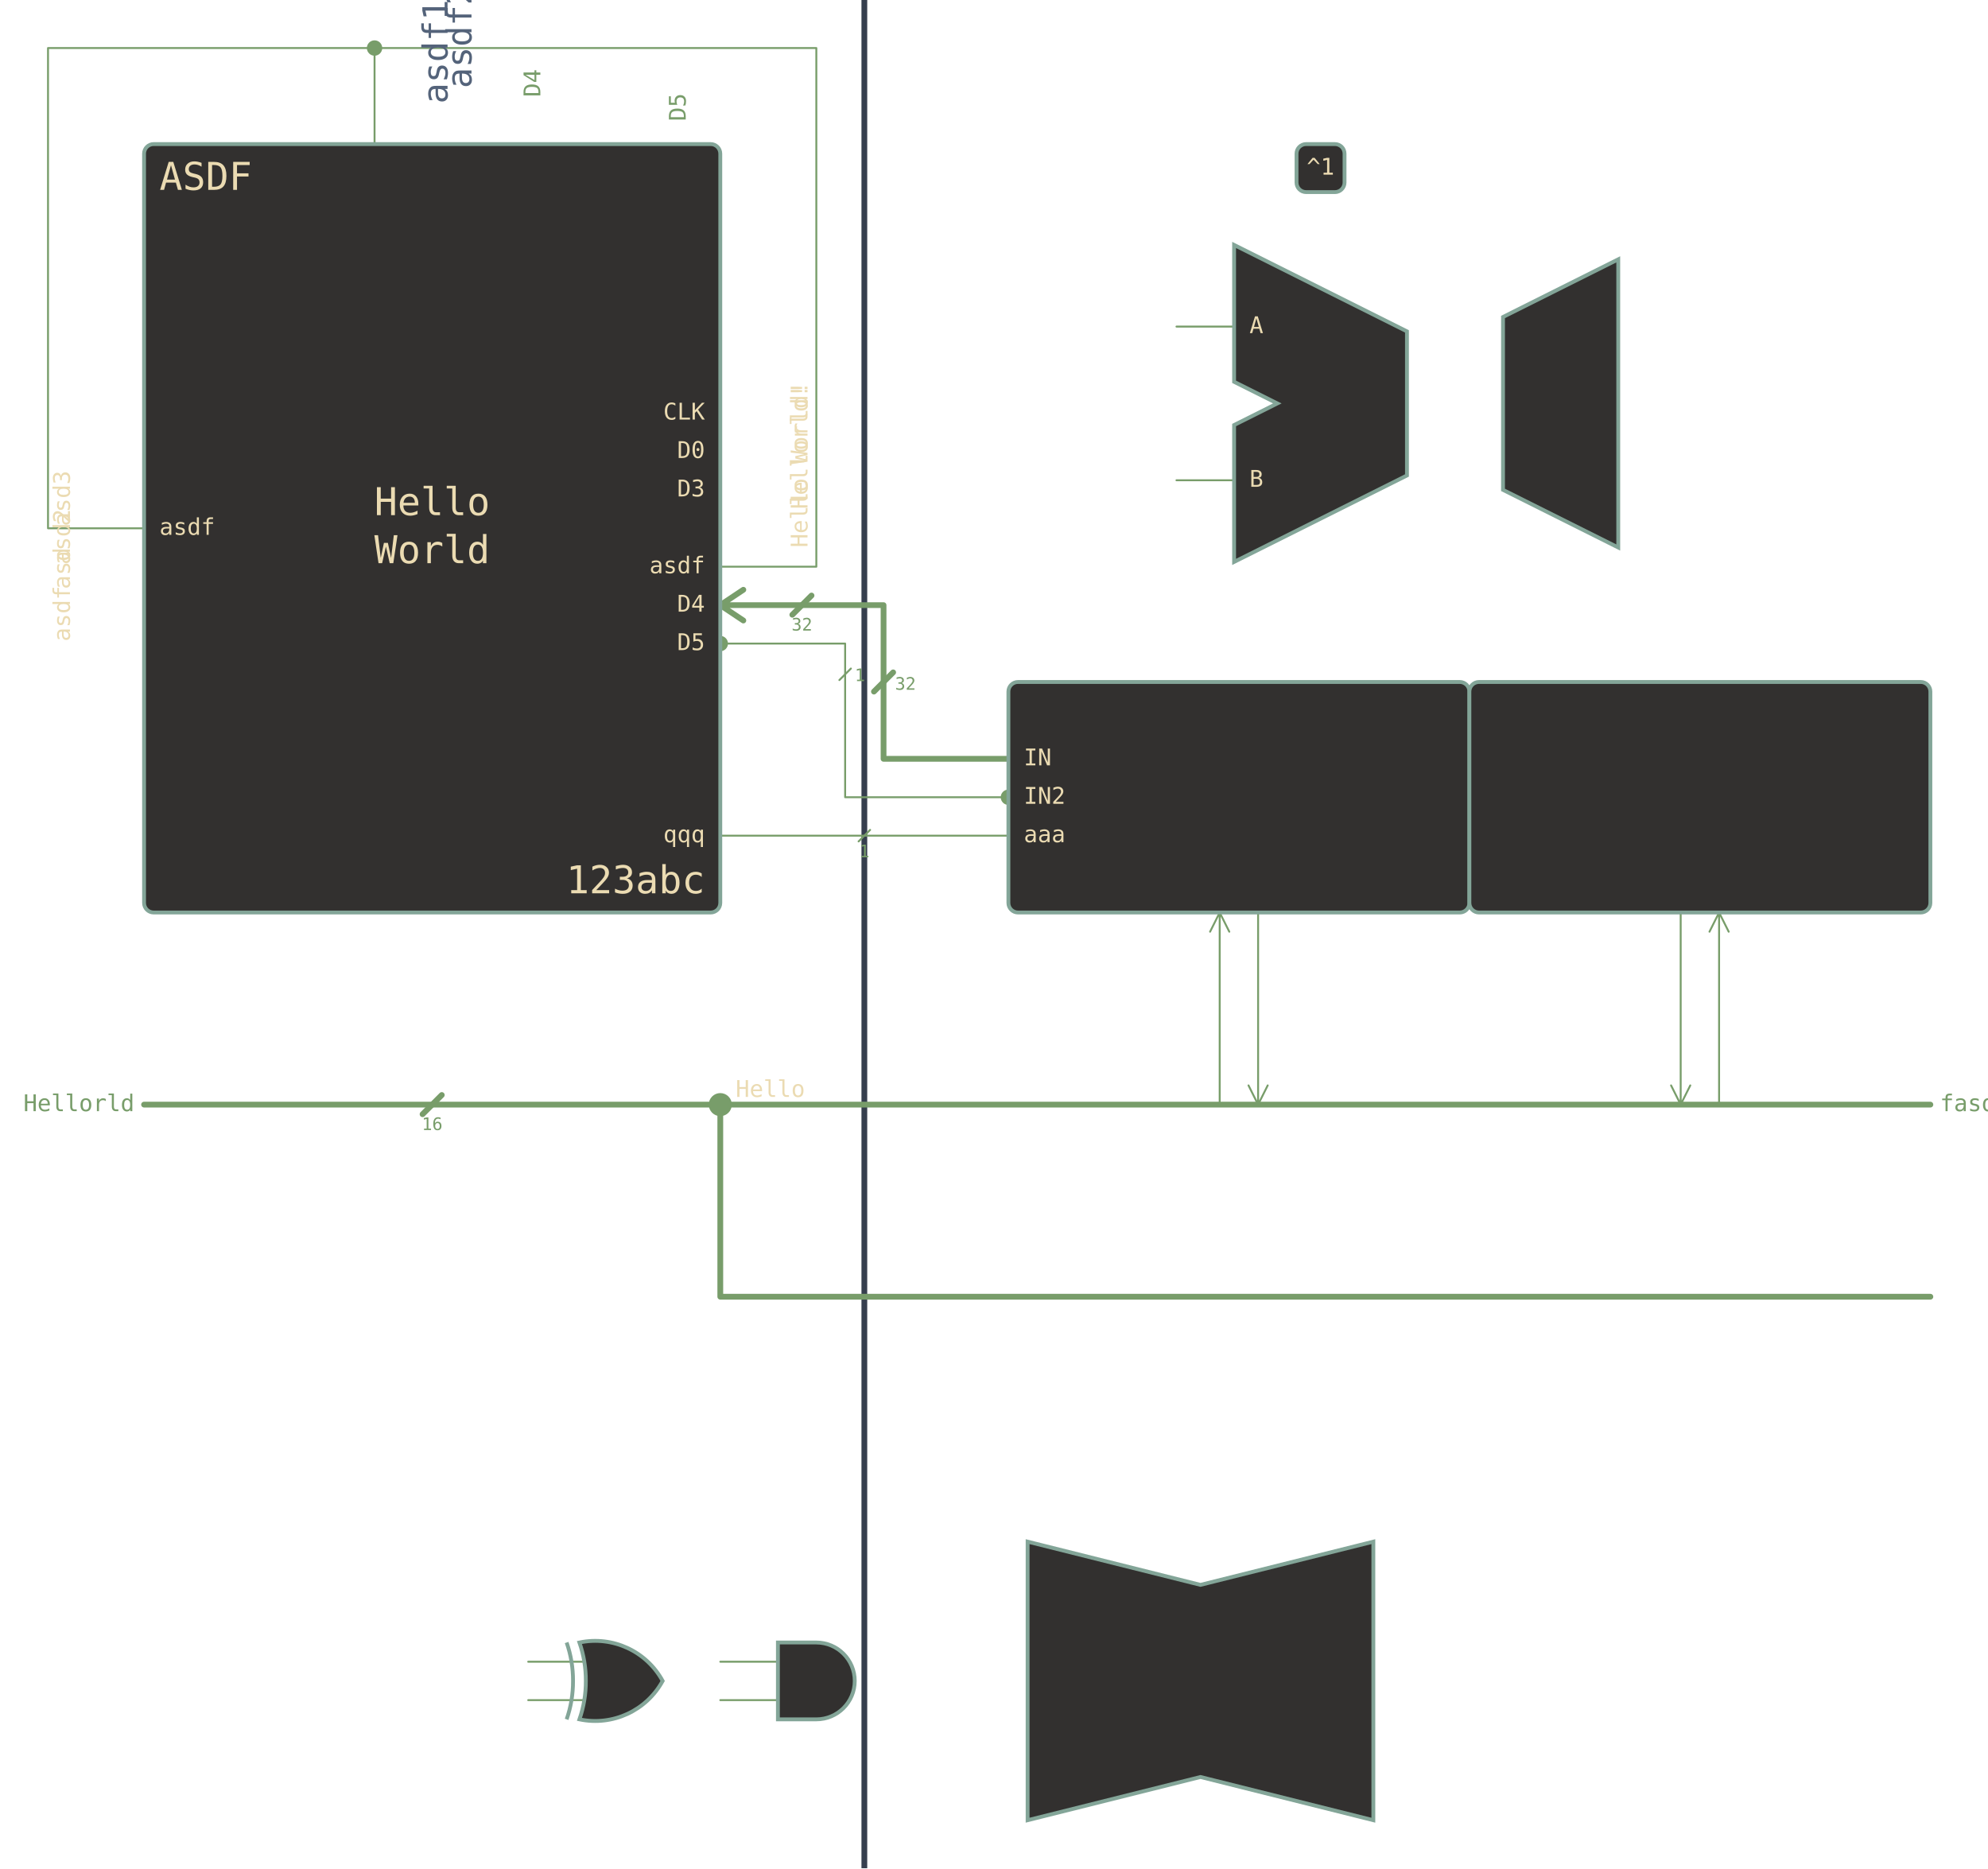
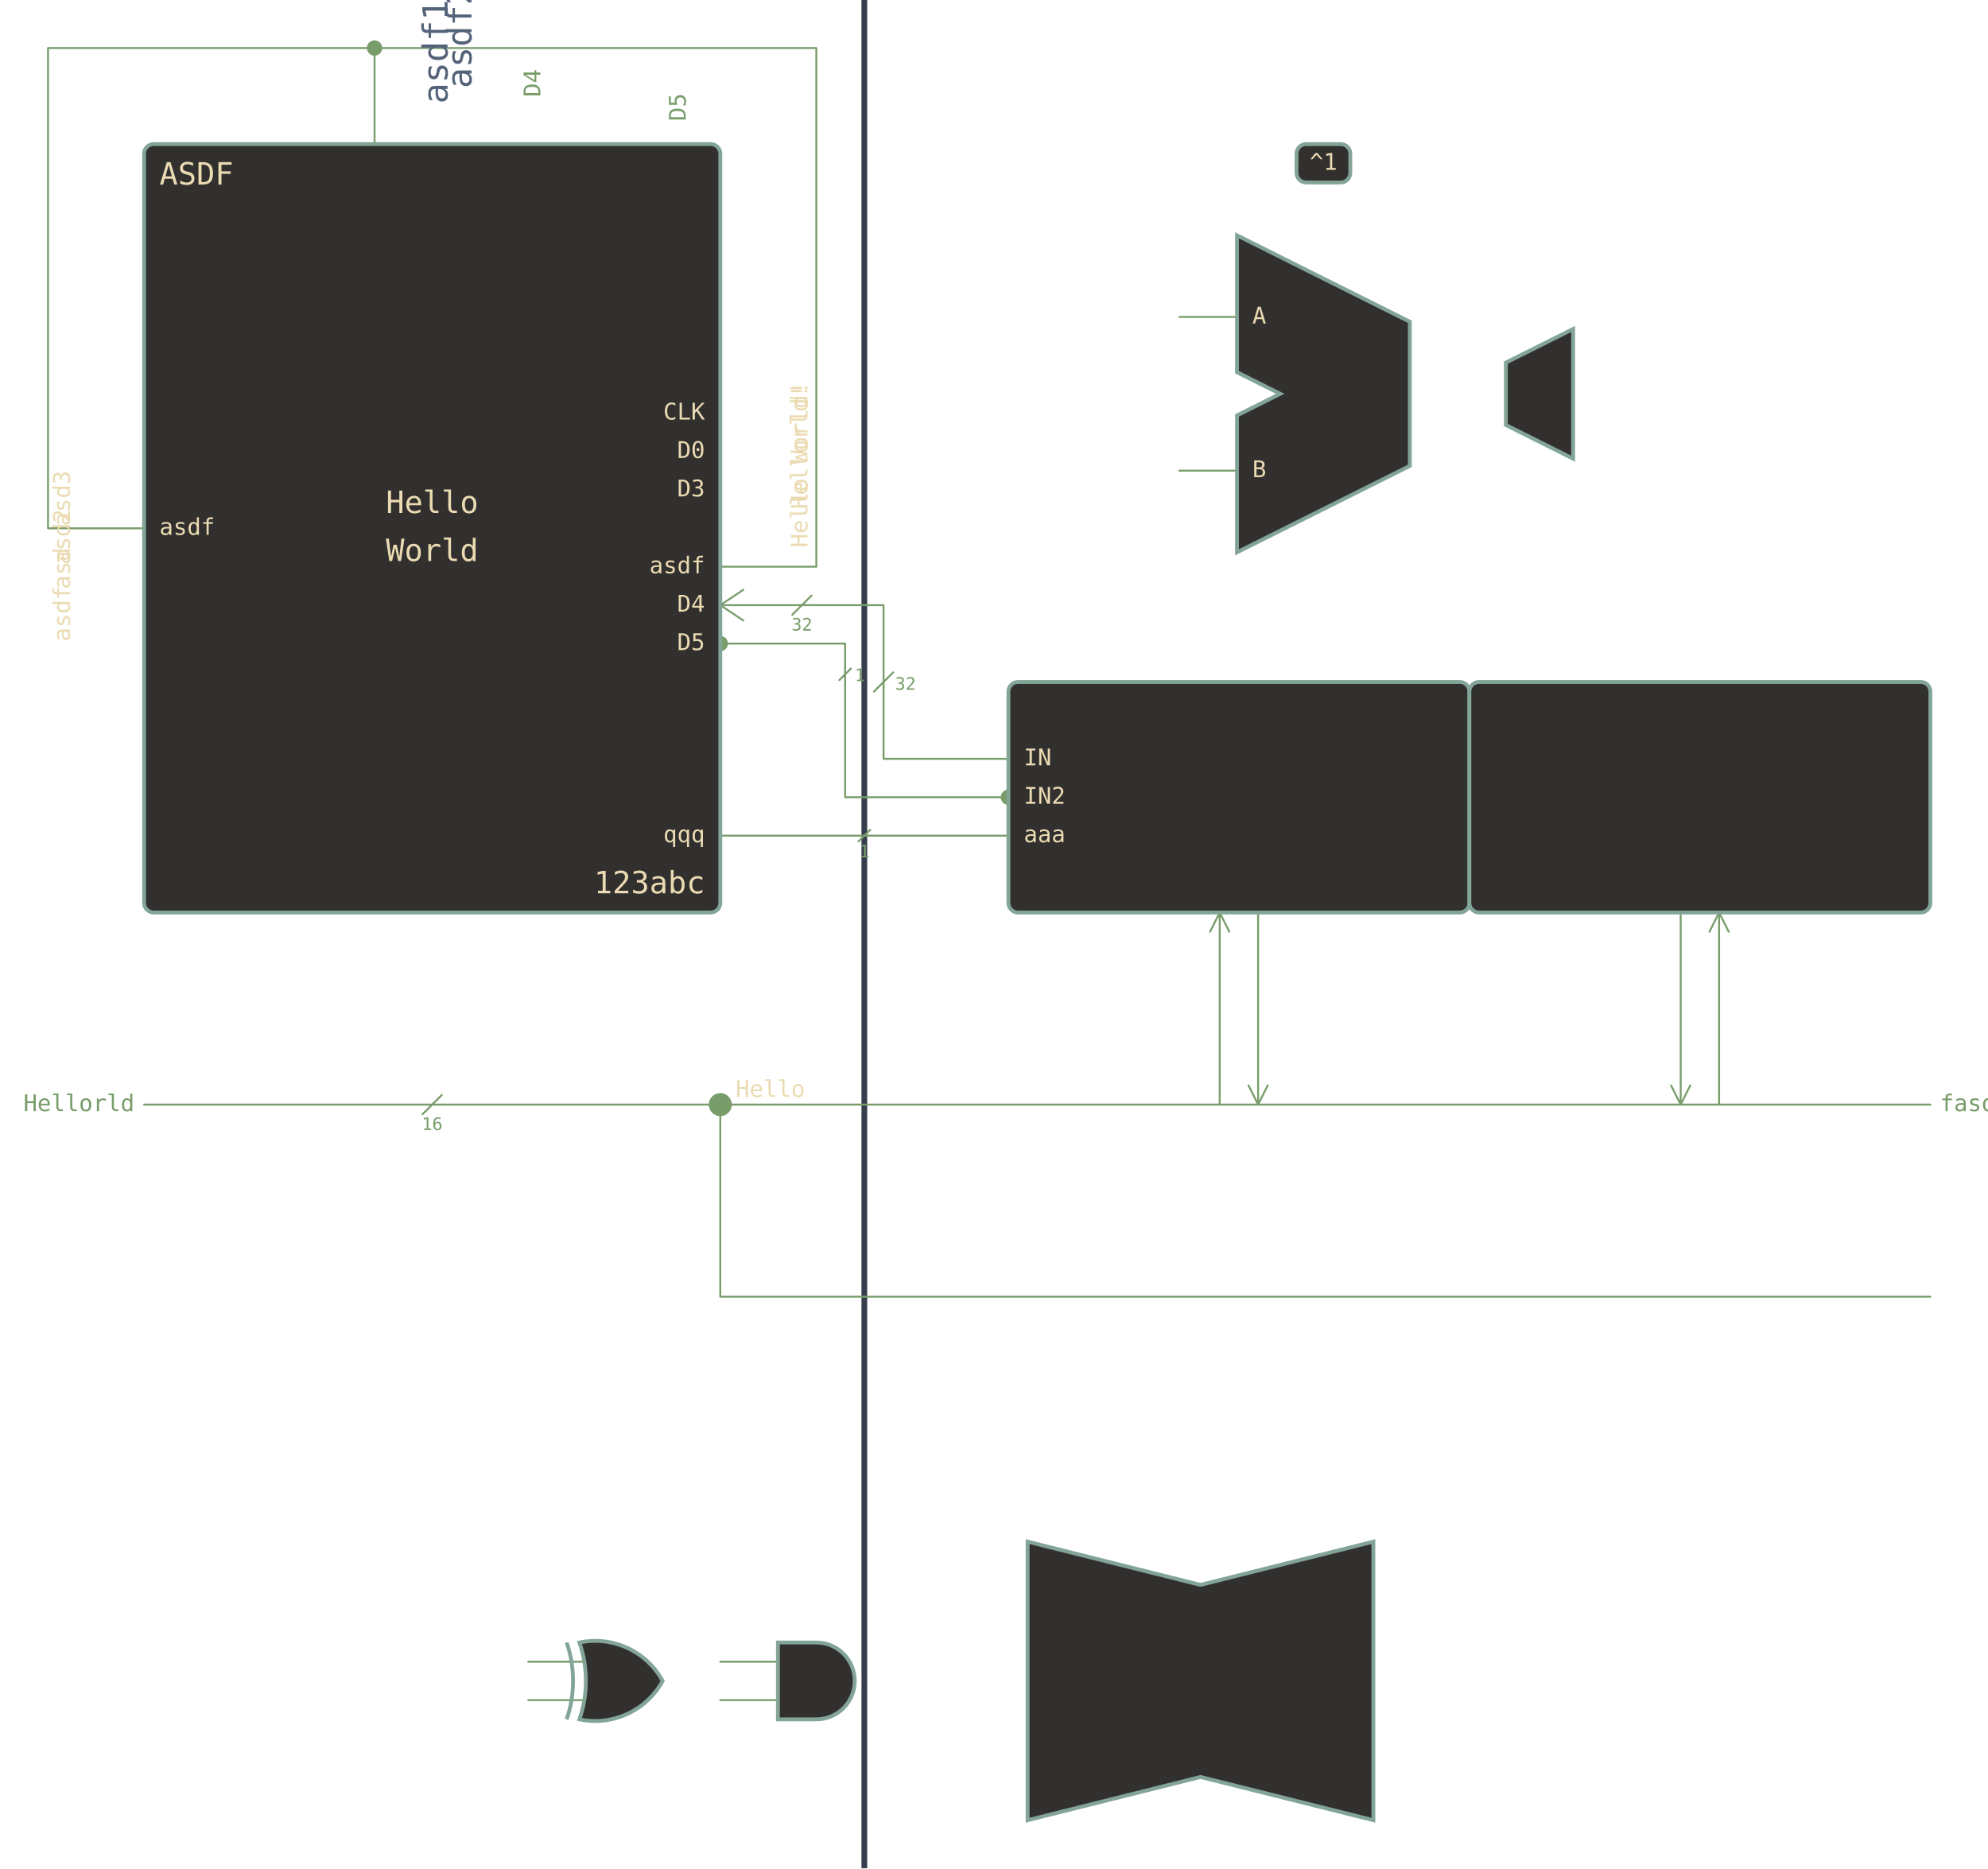
- <svg xmlns="http://www.w3.org/2000/svg" viewBox="-225 -275 1035 972.5">
+ <svg xmlns="http://www.w3.org/2000/svg" viewBox="-225 -275 1035 972.5" width="1293.75" height="1215.625">
  <style>
svg {
    background: #1D2021;
}
text {
    display: block;
    white-space-collapse: preserve;
    text-wrap: nowrap;
    font-size: 12px;
    font-family: Iosevka Custom, Iosevka, Inconsolata, Consolas, monospace;
    fill: #EBDBB2;
}
text._nl { dominant-baseline: auto; text-anchor: start; }
text._nc { dominant-baseline: auto; text-anchor: middle; }
text._nr { dominant-baseline: auto; text-anchor: end; }
text._ml { dominant-baseline: middle; text-anchor: start; }
text._mc { dominant-baseline: middle; text-anchor: middle; }
text._mr { dominant-baseline: middle; text-anchor: end; }
text._hl { dominant-baseline: hanging; text-anchor: start; }
text._hc { dominant-baseline: hanging; text-anchor: middle; }
text._hr { dominant-baseline: hanging; text-anchor: end; }
.box-label.main, .box-label.top, .box-label.bottom {
-     font-size: 20px;
+     font-size: 16px;
}
.box-label.interface.interface, text.small.small.small {
    font-size: 12px;
+ }
+ .box-label.interface.interface.mux {
+     font-size: 8px;
+ }
+ .box-label.main.alu {
+     font-size: 22px;
}
text.bitmark-label {
    stroke: none;
    fill: #789D6A;
    font-size: 9px;
}
.sep {
    stroke-width: 3;
    stroke: #363e4e;
}
.sep-label {
    fill: #54637a;
    font-size: 18px;
}
.box {
    stroke-width: 2;
    stroke: #83A598;
    fill: #32302F;
    rx: 5;
    ry: 5;
}
- .box.pipeline {
-     fill: #2B2726;
+ .box.reg {
+     stroke: #eca372;
}
.wire_group text {
    fill: #789D6A;
}
.wire_group text.control {
-     fill: #D65D0E;
+     fill: #198fdf;
+ }
+ .wire_group text.reg {
+     fill: #e48546;
}
.wire_group:hover text {
    fill: #FBF1C7;
}
.wire_outline {
    stroke-width: 12;
    stroke: transparent;
    stroke-linecap: butt;
    stroke-linejoin: round;
    fill: none;
}
.wire {
    stroke-width: 1;
    stroke: #789D6A;
    stroke-linecap: round;
    stroke-linejoin: round;
    fill: none;
}
.wire.control {
-     stroke: #D65D0E;
+     stroke: #198fdf;
+ }
+ .wire.reg {
+     stroke: #e48546;
}
.wire_group:hover .wire {
    stroke: #FBF1C7;
}
.wire.junction {
    fill: #789D6A;
    stroke: none;
}
.wire.junction.control {
-     fill: #D65D0E;
+     fill: #198fdf;
+ }
+ .wire.junction.reg {
+     fill: #e48546;
}
.wire_group:hover .wire.junction {
    fill: #FBF1C7;
    stroke: none;
}
.wire.bus {
-     stroke-width: 3;
+     stroke-width: 1;
    stroke: #789D6A;
    stroke-linecap: round;
    stroke-linejoin: round;
    fill: none;
}
.wire.bus.control {
-     stroke: #D65D0E;
+     stroke: #198fdf;
+ }
+ .wire.bus.reg {
+     stroke: #e48546;
}
.wire_group:hover .wire.bus {
    stroke: #FBF1C7;
}
.wire.bus.junction {
    fill: #789D6A;
    stroke: none;
}
.wire.bus.junction.control {
-     fill: #D65D0E;
+     fill: #198fdf;
+ }
+ .wire.bus.junction.reg {
+     fill: #e48546;
}
.wire_group:hover .wire.bus.junction {
    fill: #FBF1C7;
    stroke: none;
}
.wire.wire.wire.bitmark, .wire_group:hover .wire.wire.wire.bitmark {
    stroke-width: 1;
+ }
+ .wire.inverter.inverter, .wire.bus.inverter.inverter {
+     stroke-width: 2;
+     stroke: #83A598;
+     fill: #32302F;
}


</style>
  <line x1="225" y1="-275" x2="225" y2="697.5" class=" sep" />
  <g class="wire_group">
-     <path d="M 417.5,-105 387.5,-105 " class="wire_outline" />
-     <path d="M 417.5,-105 387.5,-105 " class="wire" />
-   </g>
-   <g class="wire_group">
-     <path d="M 417.5,-25 387.5,-25 " class="wire_outline" />
-     <path d="M 417.5,-25 387.5,-25 " class="wire" />
+     <path d="M 419,-110 389,-110 " class="wire_outline" />
+     <path d="M 419,-110 389,-110 " class="wire" />
+   </g>
+   <g class="wire_group">
+     <path d="M 419,-30 389,-30 " class="wire_outline" />
+     <path d="M 419,-30 389,-30 " class="wire" />
  </g>
  <g class="wire_group">
    <path d="M 150,40 235,40 235,120 300,120 " class="wire_outline bus" />
    <path d="M 150,40 235,40 235,120 300,120 M 150,40 m 12,-8 -12,8 12,8 " class="wire bus" />
    <line x1="187.5" y1="45" x2="197.5" y2="35" class="wire bitmark bus" />
    <text x="192.5" y="47" class="label _hc bitmark-label">32</text>
    <line x1="230" y1="85" x2="240" y2="75" class="wire bitmark bus" />
    <text x="241" y="81.5" class="label _ml bitmark-label">32</text>
    <text x="239" y="48" class="label _hr wire-label bus" transform-origin="239 48" transform="rotate(-90)">D4</text>
  </g>
  <g class="wire_group">
    <path d="M 150,60 215,60 215,140 300,140 " class="wire_outline" />
    <path d="M 150,60 215,60 215,140 300,140 " class="wire" />
    <line x1="212" y1="79" x2="218" y2="73" class="wire bitmark" />
    <text x="220" y="77" class="label _ml bitmark-label">1</text>
    <circle cx="150" cy="60" r="4" class="wire junction" />
    <circle cx="300" cy="140" r="4" class="wire junction" />
    <text x="212" y="132" class="label _nl wire-label" transform-origin="212 132" transform="rotate(-90)">D5</text>
  </g>
  <g class="wire_group">
    <path d="M 300,160 150,160 " class="wire_outline" />
    <path d="M 300,160 150,160 " class="wire" />
    <line x1="222" y1="163" x2="228" y2="157" class="wire bitmark" />
    <text x="225" y="165" class="label _hc bitmark-label">1</text>
  </g>
  <g class="wire_group">
    <path d="M 180,590 150,590 " class="wire_outline" />
    <path d="M 180,590 150,590 " class="wire" />
  </g>
  <g class="wire_group">
    <path d="M 180,610 150,610 " class="wire_outline" />
    <path d="M 180,610 150,610 " class="wire" />
  </g>
  <g class="wire_group">
    <path d="M 80,590 50,590 " class="wire_outline" />
    <path d="M 80,590 50,590 " class="wire" />
  </g>
  <g class="wire_group">
    <path d="M 80,610 50,610 " class="wire_outline" />
    <path d="M 80,610 50,610 " class="wire" />
  </g>
  <g class="wire_group">
    <path d="M -30,-250 -30,-200 " class="wire_outline" />
    <path d="M -30,-250 -30,-200 " class="wire" />
    <circle cx="-30" cy="-250" r="4" class="wire junction" />
    <path d="M -150,0 -200,0 -200,-250 200,-250 200,20 150,20 " class="wire_outline" />
    <path d="M -150,0 -200,0 -200,-250 200,-250 200,20 150,20 " class="wire" />
  </g>
  <g class="wire_group">
    <path d="M 150,300 150,400 780,400 " class="wire_outline bus" />
    <path d="M 150,300 150,400 780,400 " class="wire bus" />
    <circle cx="150" cy="300" r="6" class="wire junction bus" />
    <path d="M -150,300 150,300 780,300 " class="wire_outline bus" />
    <path d="M -150,300 150,300 780,300 " class="wire bus" />
    <line x1="-5" y1="305" x2="5" y2="295" class="wire bitmark bus" />
    <text x="0" y="307" class="label _hc bitmark-label">16</text>
    <text x="-155" y="300" class="label _mr wire-label bus">Hellorld</text>
    <text x="785" y="300" class="label _ml wire-label bus">fasdf</text>
  </g>
  <g class="wire_group">
    <path d="M 410,300 410,200 " class="wire_outline" />
    <path d="M 410,300 410,200 m 5,10 -5,-10 -5,10 " class="wire" />
  </g>
  <g class="wire_group">
    <path d="M 430,300 430,200 " class="wire_outline" />
    <path d="M 430,300 430,200 M 430,300 m -5,-10 5,10 5,-10 " class="wire" />
  </g>
  <g class="wire_group">
    <path d="M 650,200 650,300 " class="wire_outline" />
    <path d="M 650,200 650,300 m -5,-10 5,10 5,-10 " class="wire" />
  </g>
  <g class="wire_group">
    <path d="M 670,200 670,300 " class="wire_outline" />
    <path d="M 670,200 670,300 M 670,200 m 5,10 -5,-10 -5,10 " class="wire" />
  </g>
  <rect x="-150" y="-200" width="300" height="400" class="box block " />
  <text x="0" y="-12.5" class="label _mc block box-label main">Hello</text>
  <text x="0" y="12.5" class="label _mc block box-label main">World</text>
-   <rect x="450" y="-200" width="25" height="25" class="box small " />
-   <text x="462.5" y="-187.5" class="label _mc small box-label main">^1</text>
-   <path d="M 417.5,-147.5 417.5,-76.25 440,-65 417.5,-53.75 417.5,17.5 507.5,-27.5 507.5,-102.5 Z " class="box alu" />
-   <path d="M 557.5,-110 557.5,-20 617.5,10 617.5,-140 Z " class="box demux" />
+   <rect x="450" y="-200" width="28" height="20" class="box small " />
+   <text x="464" y="-190" class="label _mc small box-label main">^1</text>
+   <path d="M 419,-152.5 419,-81.25 441.5,-70 419,-58.75 419,12.5 509,-32.5 509,-107.5 Z " class="box alu" />
+   <path d="M 559,-86.25 559,-53.75 594,-36.25 594,-103.75 Z " class="box demux" />
  <rect x="300" y="80" width="240" height="120" class="box block " />
  <rect x="540" y="80" width="240" height="120" class="box block " />
  <path d="M 310,527.5 400,550 490,527.5 490,672.5 400,650 310,672.5 Z " class="box bowtie" />
  <path d="M 180,580 200,580 A 20 20 0 0 1 220 600 20 20 0 0 1 200 620 H 180 Z " class="box and" />
  <path d="M 76.667,580 A 40 40 0 0 1 120 600 40 40 0 0 1 76.667 620 60 60 0 0 0 80 600 60 60 0 0 0 76.667 580 Z M 70,620 A 60 60 0 0 0 73.333 600 60 60 0 0 0 70 580 60 60 0 0 1 73.333 600 60 60 0 0 1 70 620 " class="box xor" />
  <text x="-142" y="-190" class="label _hl block box-label top">ASDF</text>
  <text x="142" y="190" class="label _nr block box-label bottom">123abc</text>
  <text x="142" y="-60" class="label _mr block box-label interface right">CLK</text>
  <text x="142" y="-40" class="label _mr block box-label interface right">D0</text>
  <text x="142" y="-20" class="label _mr block box-label interface right">D3</text>
  <text x="-142" y="0" class="label _ml block box-label interface left">asdf</text>
  <text x="142" y="20" class="label _mr block box-label interface right">asdf</text>
  <text x="-30" y="-192" class="label _mr block box-label interface top" transform-origin="-30 -192" transform="rotate(-90)">asdf</text>
-   <text x="425.5" y="-105" class="label _ml alu box-label interface left upper">A</text>
-   <text x="425.5" y="-25" class="label _ml alu box-label interface left lower">B</text>
+   <text x="427" y="-110" class="label _ml alu box-label interface left upper">A</text>
+   <text x="427" y="-30" class="label _ml alu box-label interface left lower">B</text>
  <text x="-10" y="-192" class="label _mr block box-label interface top" transform-origin="-10 -192" transform="rotate(-90)">asd</text>
  <text x="10" y="-192" class="label _mr block box-label interface top" transform-origin="10 -192" transform="rotate(-90)">asd2</text>
  <text x="30" y="-192" class="label _mr block box-label interface top" transform-origin="30 -192" transform="rotate(-90)">asd3</text>
  <text x="-10" y="192" class="label _ml block box-label interface bottom" transform-origin="-10 192" transform="rotate(-90)">Hello World!</text>
  <text x="10" y="192" class="label _ml block box-label interface bottom" transform-origin="10 192" transform="rotate(-90)">Hellorld!</text>
  <text x="221" y="8" class="label _nl sep-label" transform-origin="221 8" transform="rotate(-90)">asdf1</text>
  <text x="229" y="8" class="label _hl sep-label" transform-origin="229 8" transform="rotate(-90)">asdf2</text>
  <text x="142" y="40" class="label _mr block box-label interface right">D4</text>
  <text x="308" y="120" class="label _ml block box-label interface left">IN</text>
  <text x="142" y="60" class="label _mr block box-label interface right">D5</text>
  <text x="308" y="140" class="label _ml block box-label interface left">IN2</text>
  <text x="308" y="160" class="label _ml block box-label interface left">aaa</text>
  <text x="142" y="160" class="label _mr block box-label interface right">qqq</text>
  <text x="158" y="296" class="label _nl wire-label bus">Hello</text>
  <text x="410" y="192" class="label _ml block box-label interface bottom" transform-origin="410 192" transform="rotate(-90)">ABC</text>
  <text x="430" y="192" class="label _ml block box-label interface bottom" transform-origin="430 192" transform="rotate(-90)">DEF</text>
  <text x="650" y="192" class="label _ml block box-label interface bottom" transform-origin="650 192" transform="rotate(-90)">XYZ</text>
  <text x="670" y="192" class="label _ml block box-label interface bottom" transform-origin="670 192" transform="rotate(-90)">123</text>
</svg>
